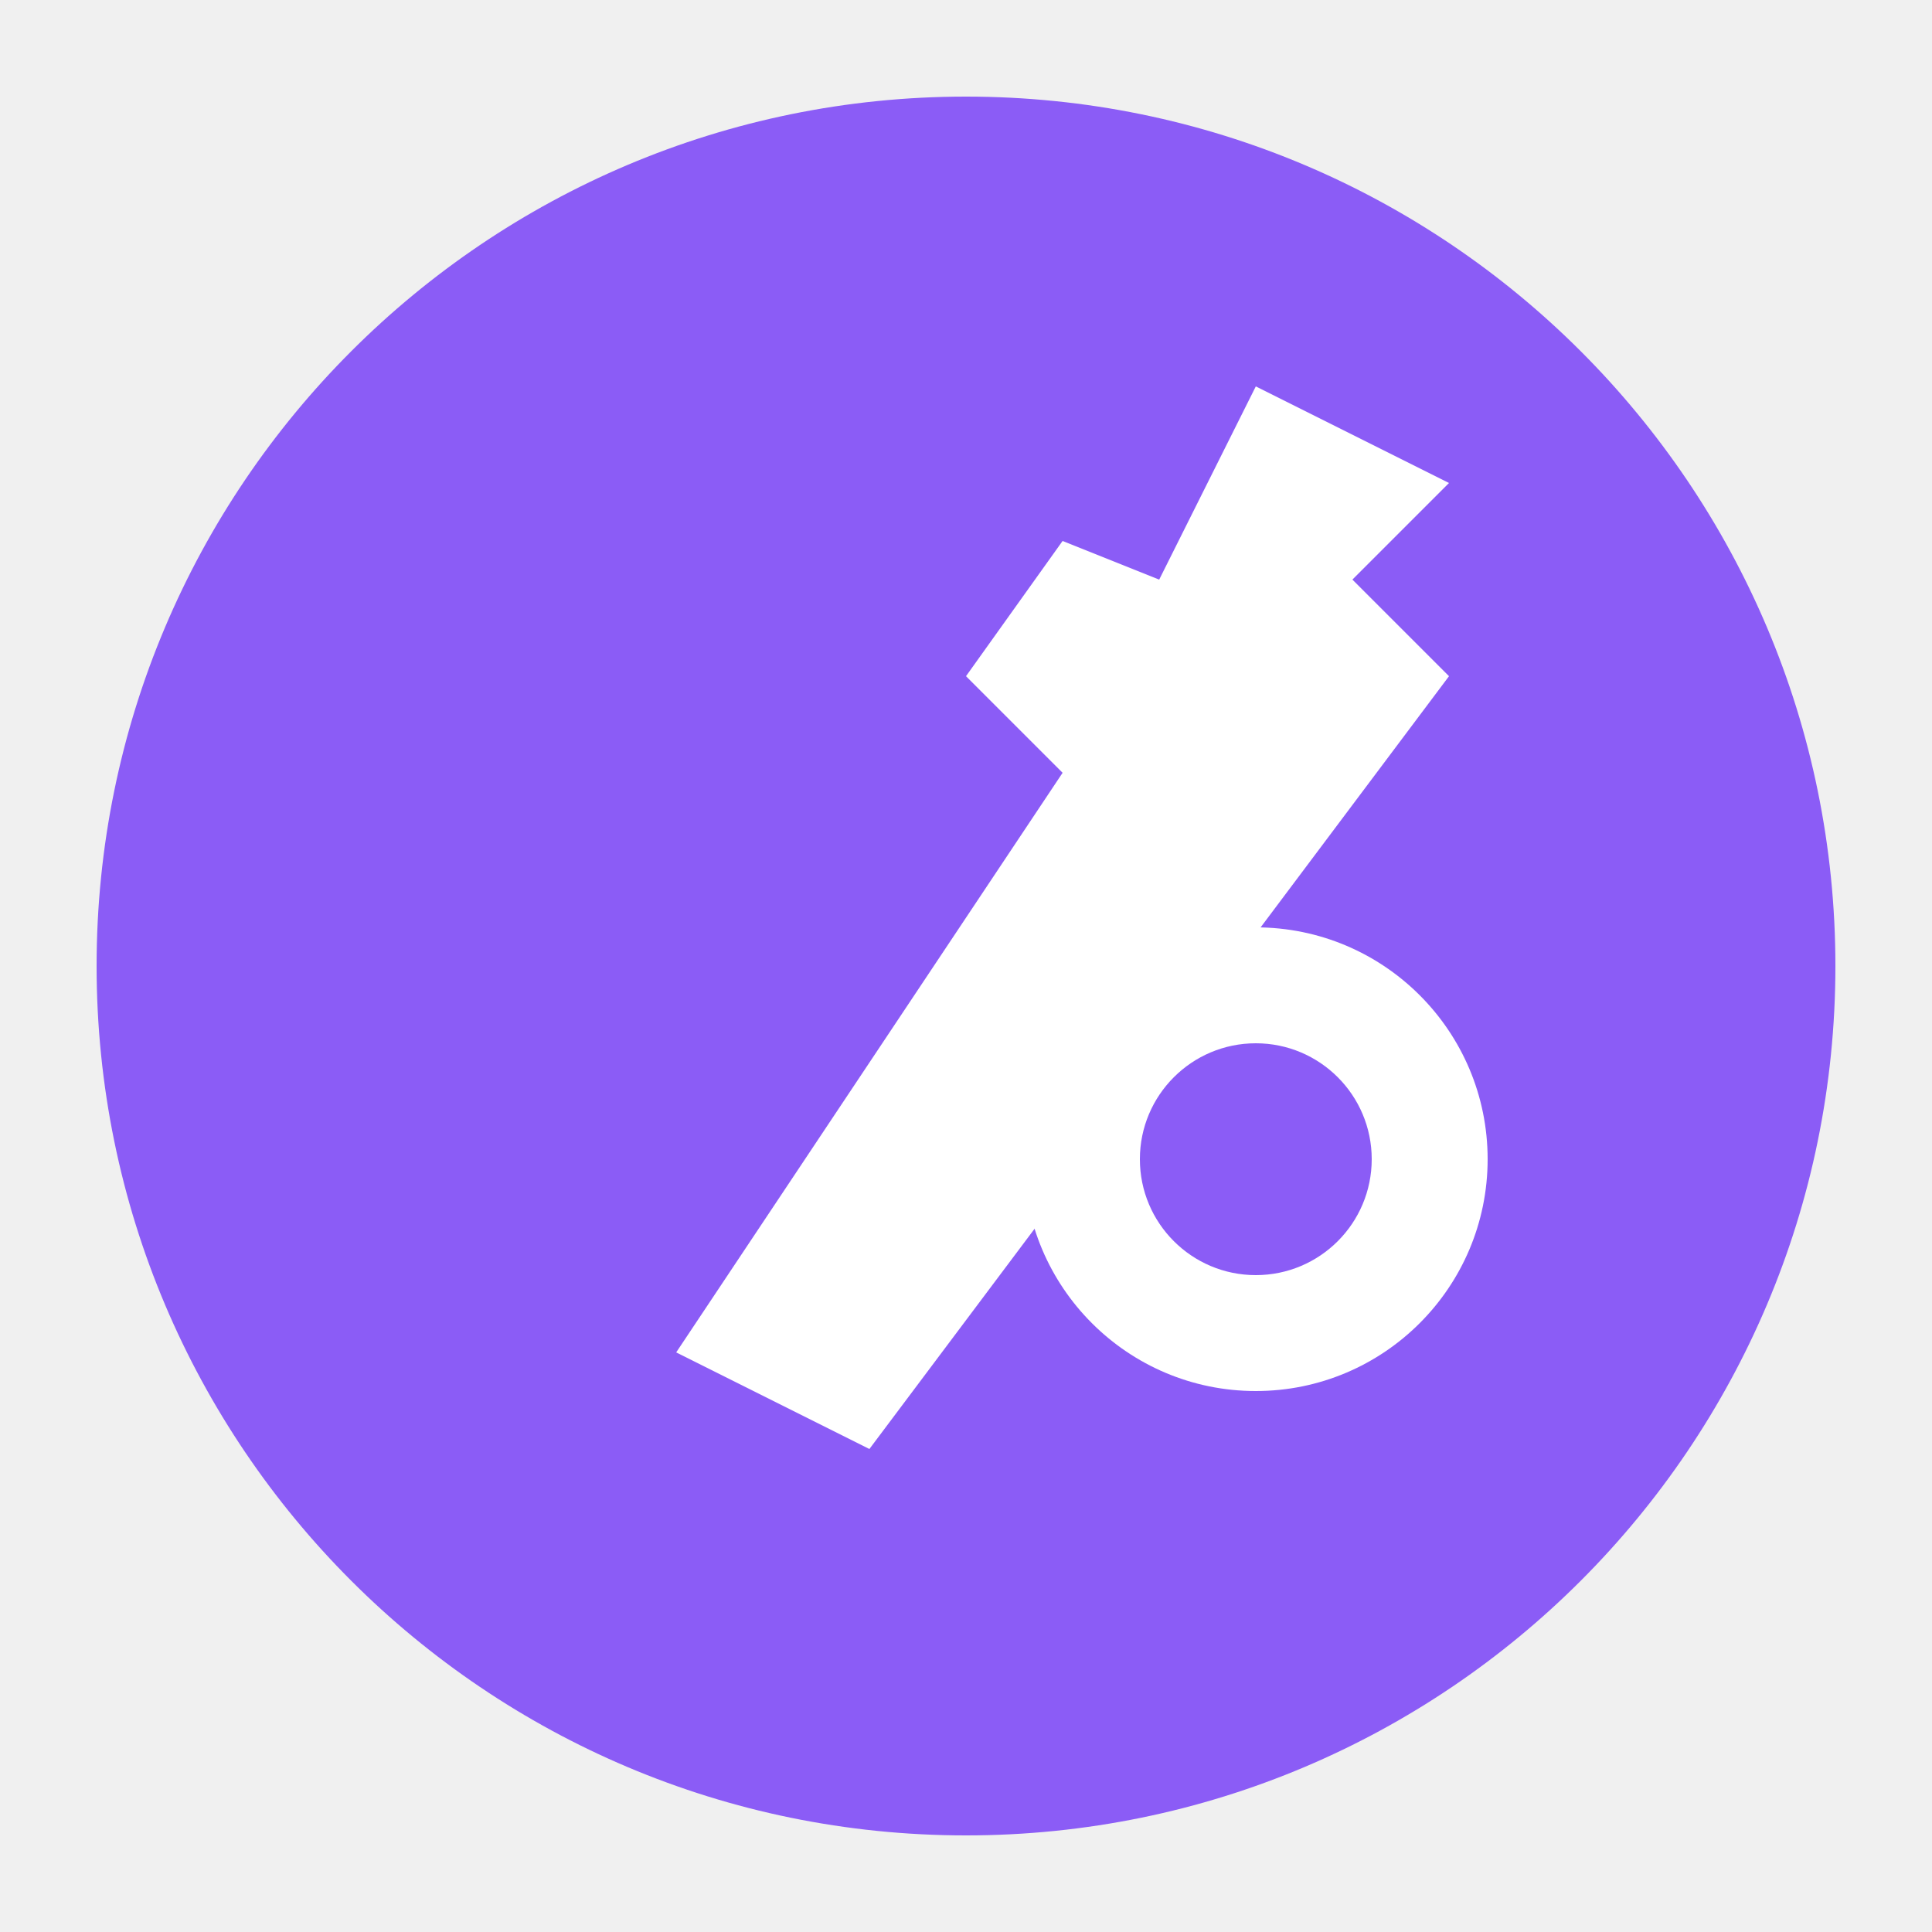
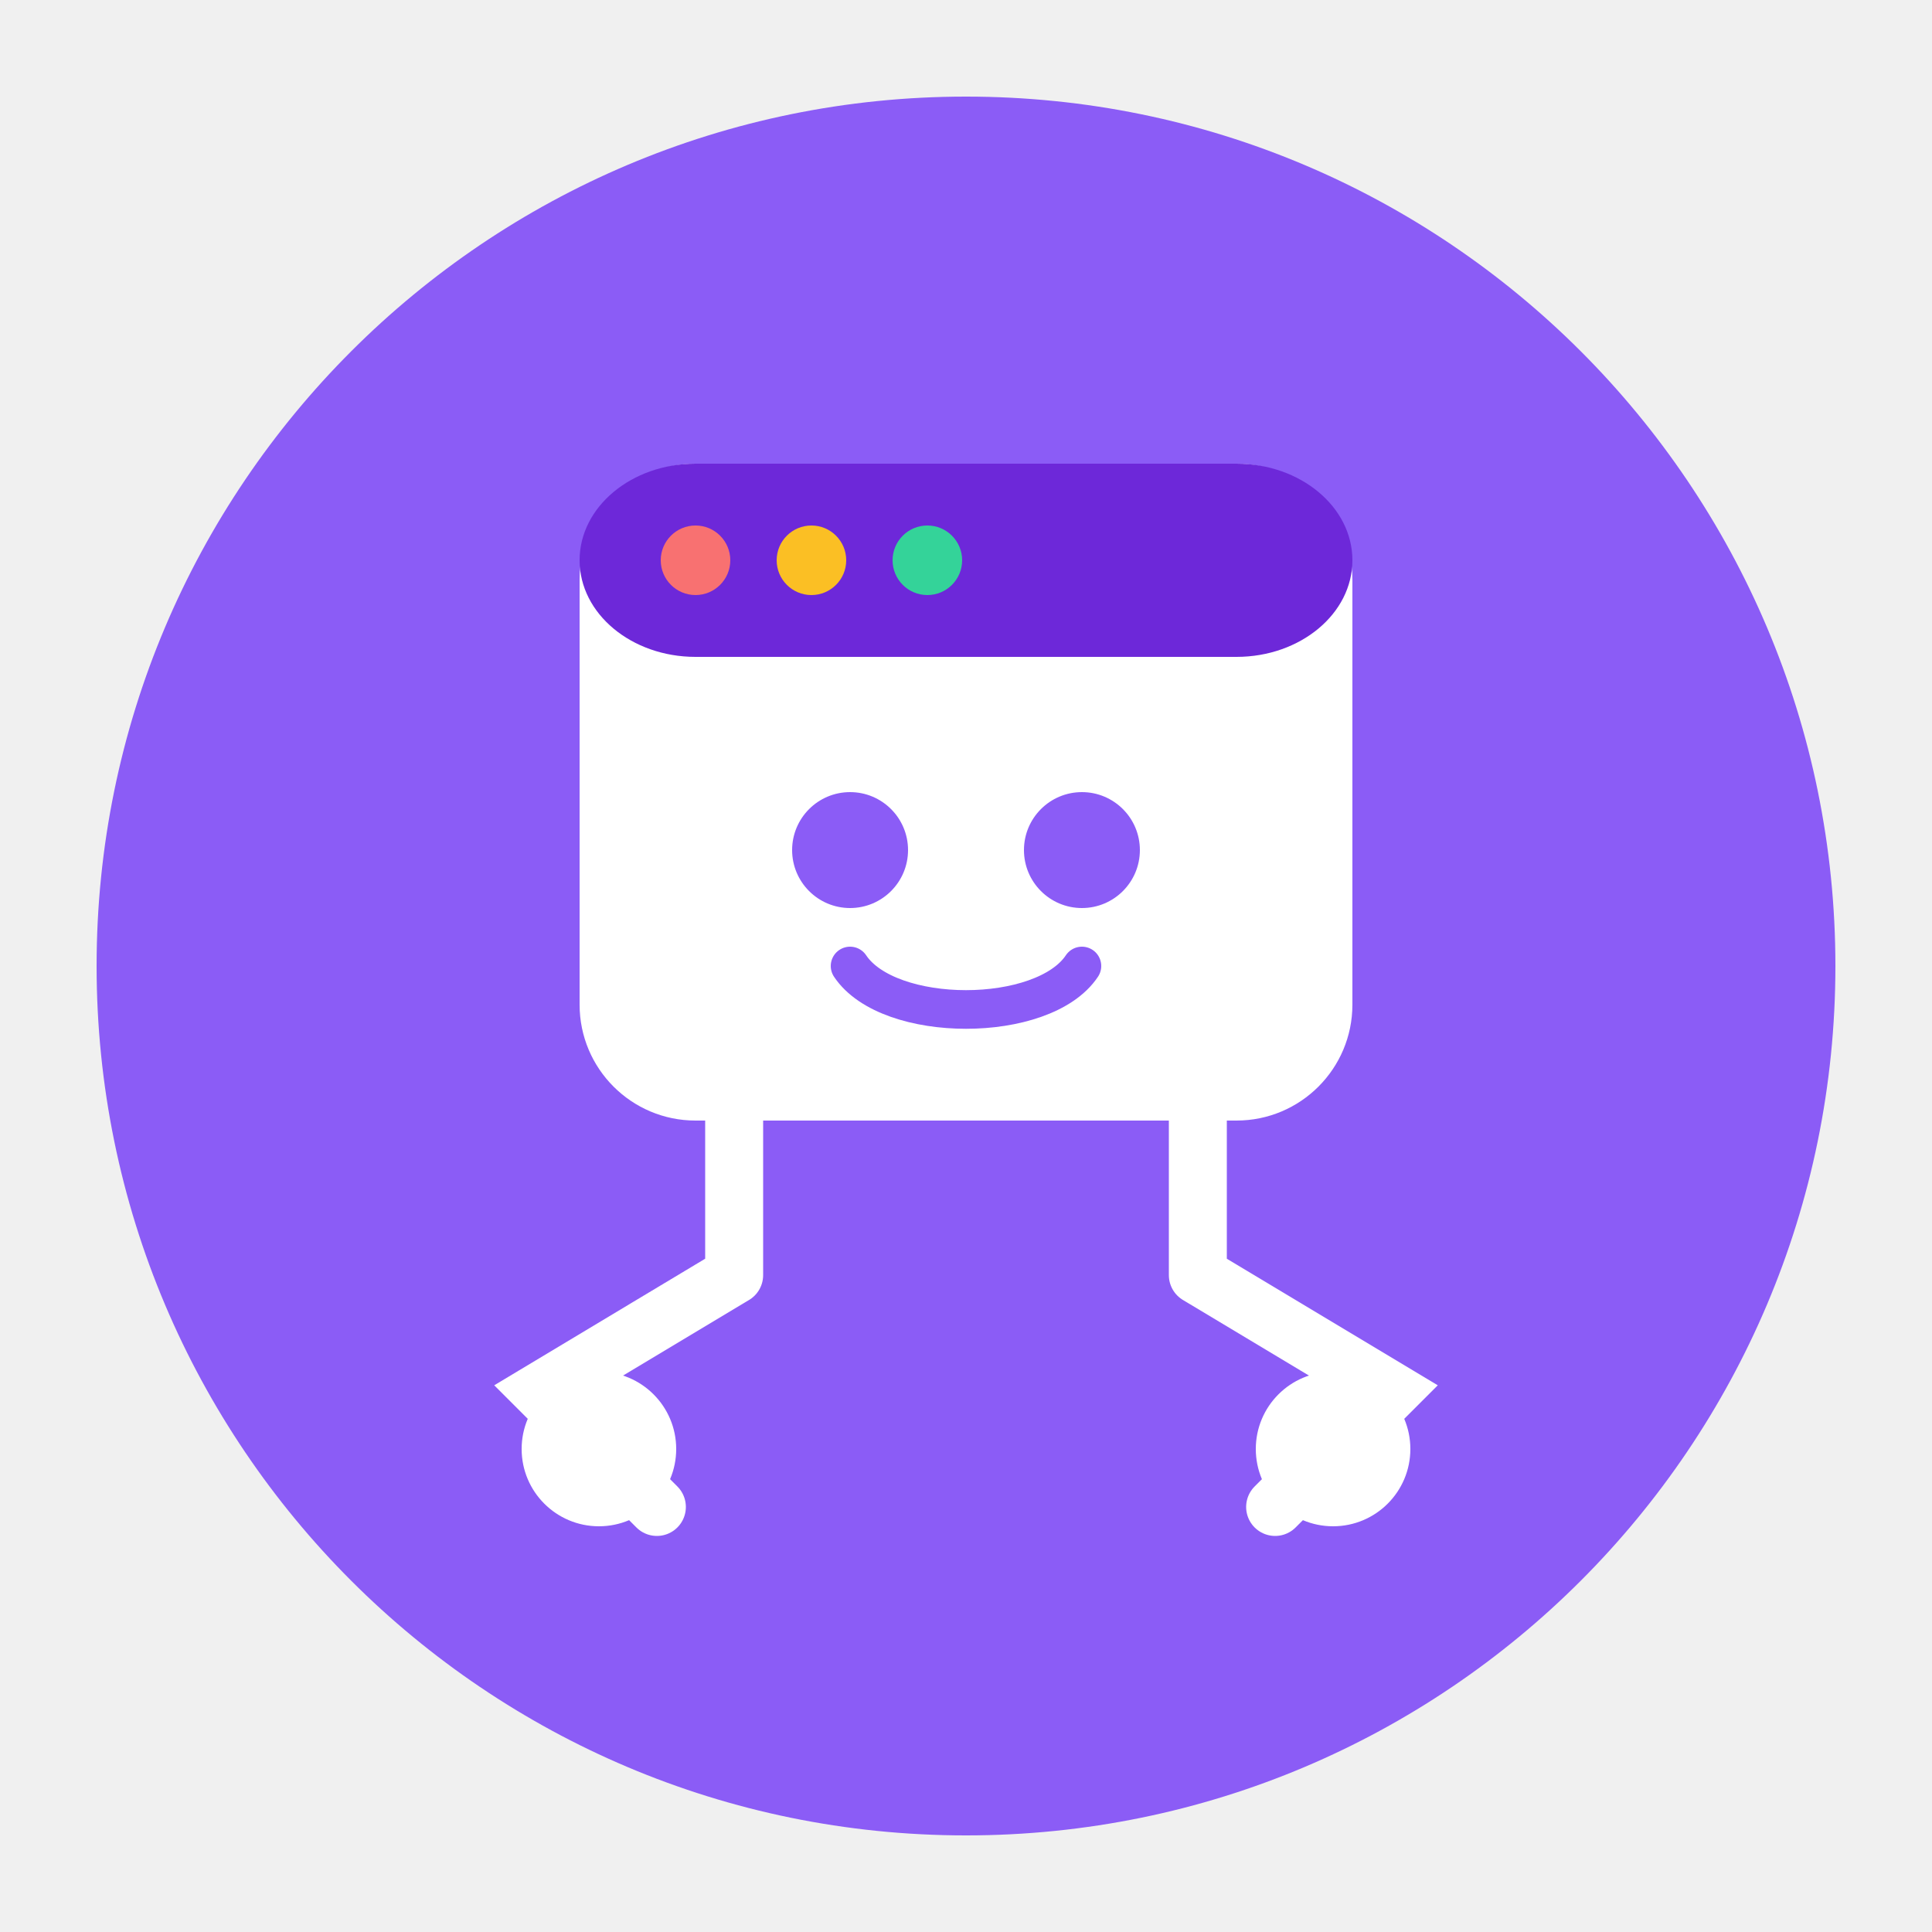
<svg xmlns="http://www.w3.org/2000/svg" viewBox="0 0 100 100">
  <circle cx="50" cy="50" r="45" fill="#8B5CF6" />
-   <path d="M65 20 L60 30 L55 28 L50 35 L55 40 L35 70 L45 75 L75 35 L70 30 L75 25 Z" fill="white" />
-   <circle cx="65" cy="60" r="12" fill="white" />
-   <circle cx="65" cy="60" r="6" fill="#8B5CF6" />
+   <rect x="30" y="24" width="40" height="34" rx="6" fill="white" />
+   <rect x="30" y="24" width="40" height="10" rx="6" fill="#6D28D9" />
+   <circle cx="36" cy="29" r="1.8" fill="#F87171" />
+   <circle cx="42" cy="29" r="1.8" fill="#FBBF24" />
+   <circle cx="48" cy="29" r="1.8" fill="#34D399" />
+   <circle cx="44" cy="44" r="3" fill="#8B5CF6" />
+   <circle cx="56" cy="44" r="3" fill="#8B5CF6" />
+   <path d="M44 50 C46 53 54 53 56 50" stroke="#8B5CF6" stroke-width="2" fill="none" stroke-linecap="round" />
+   <path d="M38 58 L38 66 M62 58 L62 66 M38 66 L28 72 L34 78 M62 66 L72 72 L66 78" stroke="white" stroke-width="3" stroke-linecap="round" fill="none" />
+   <circle cx="31" cy="75" r="4" fill="white" />
+   <circle cx="69" cy="75" r="4" fill="white" />
</svg>
